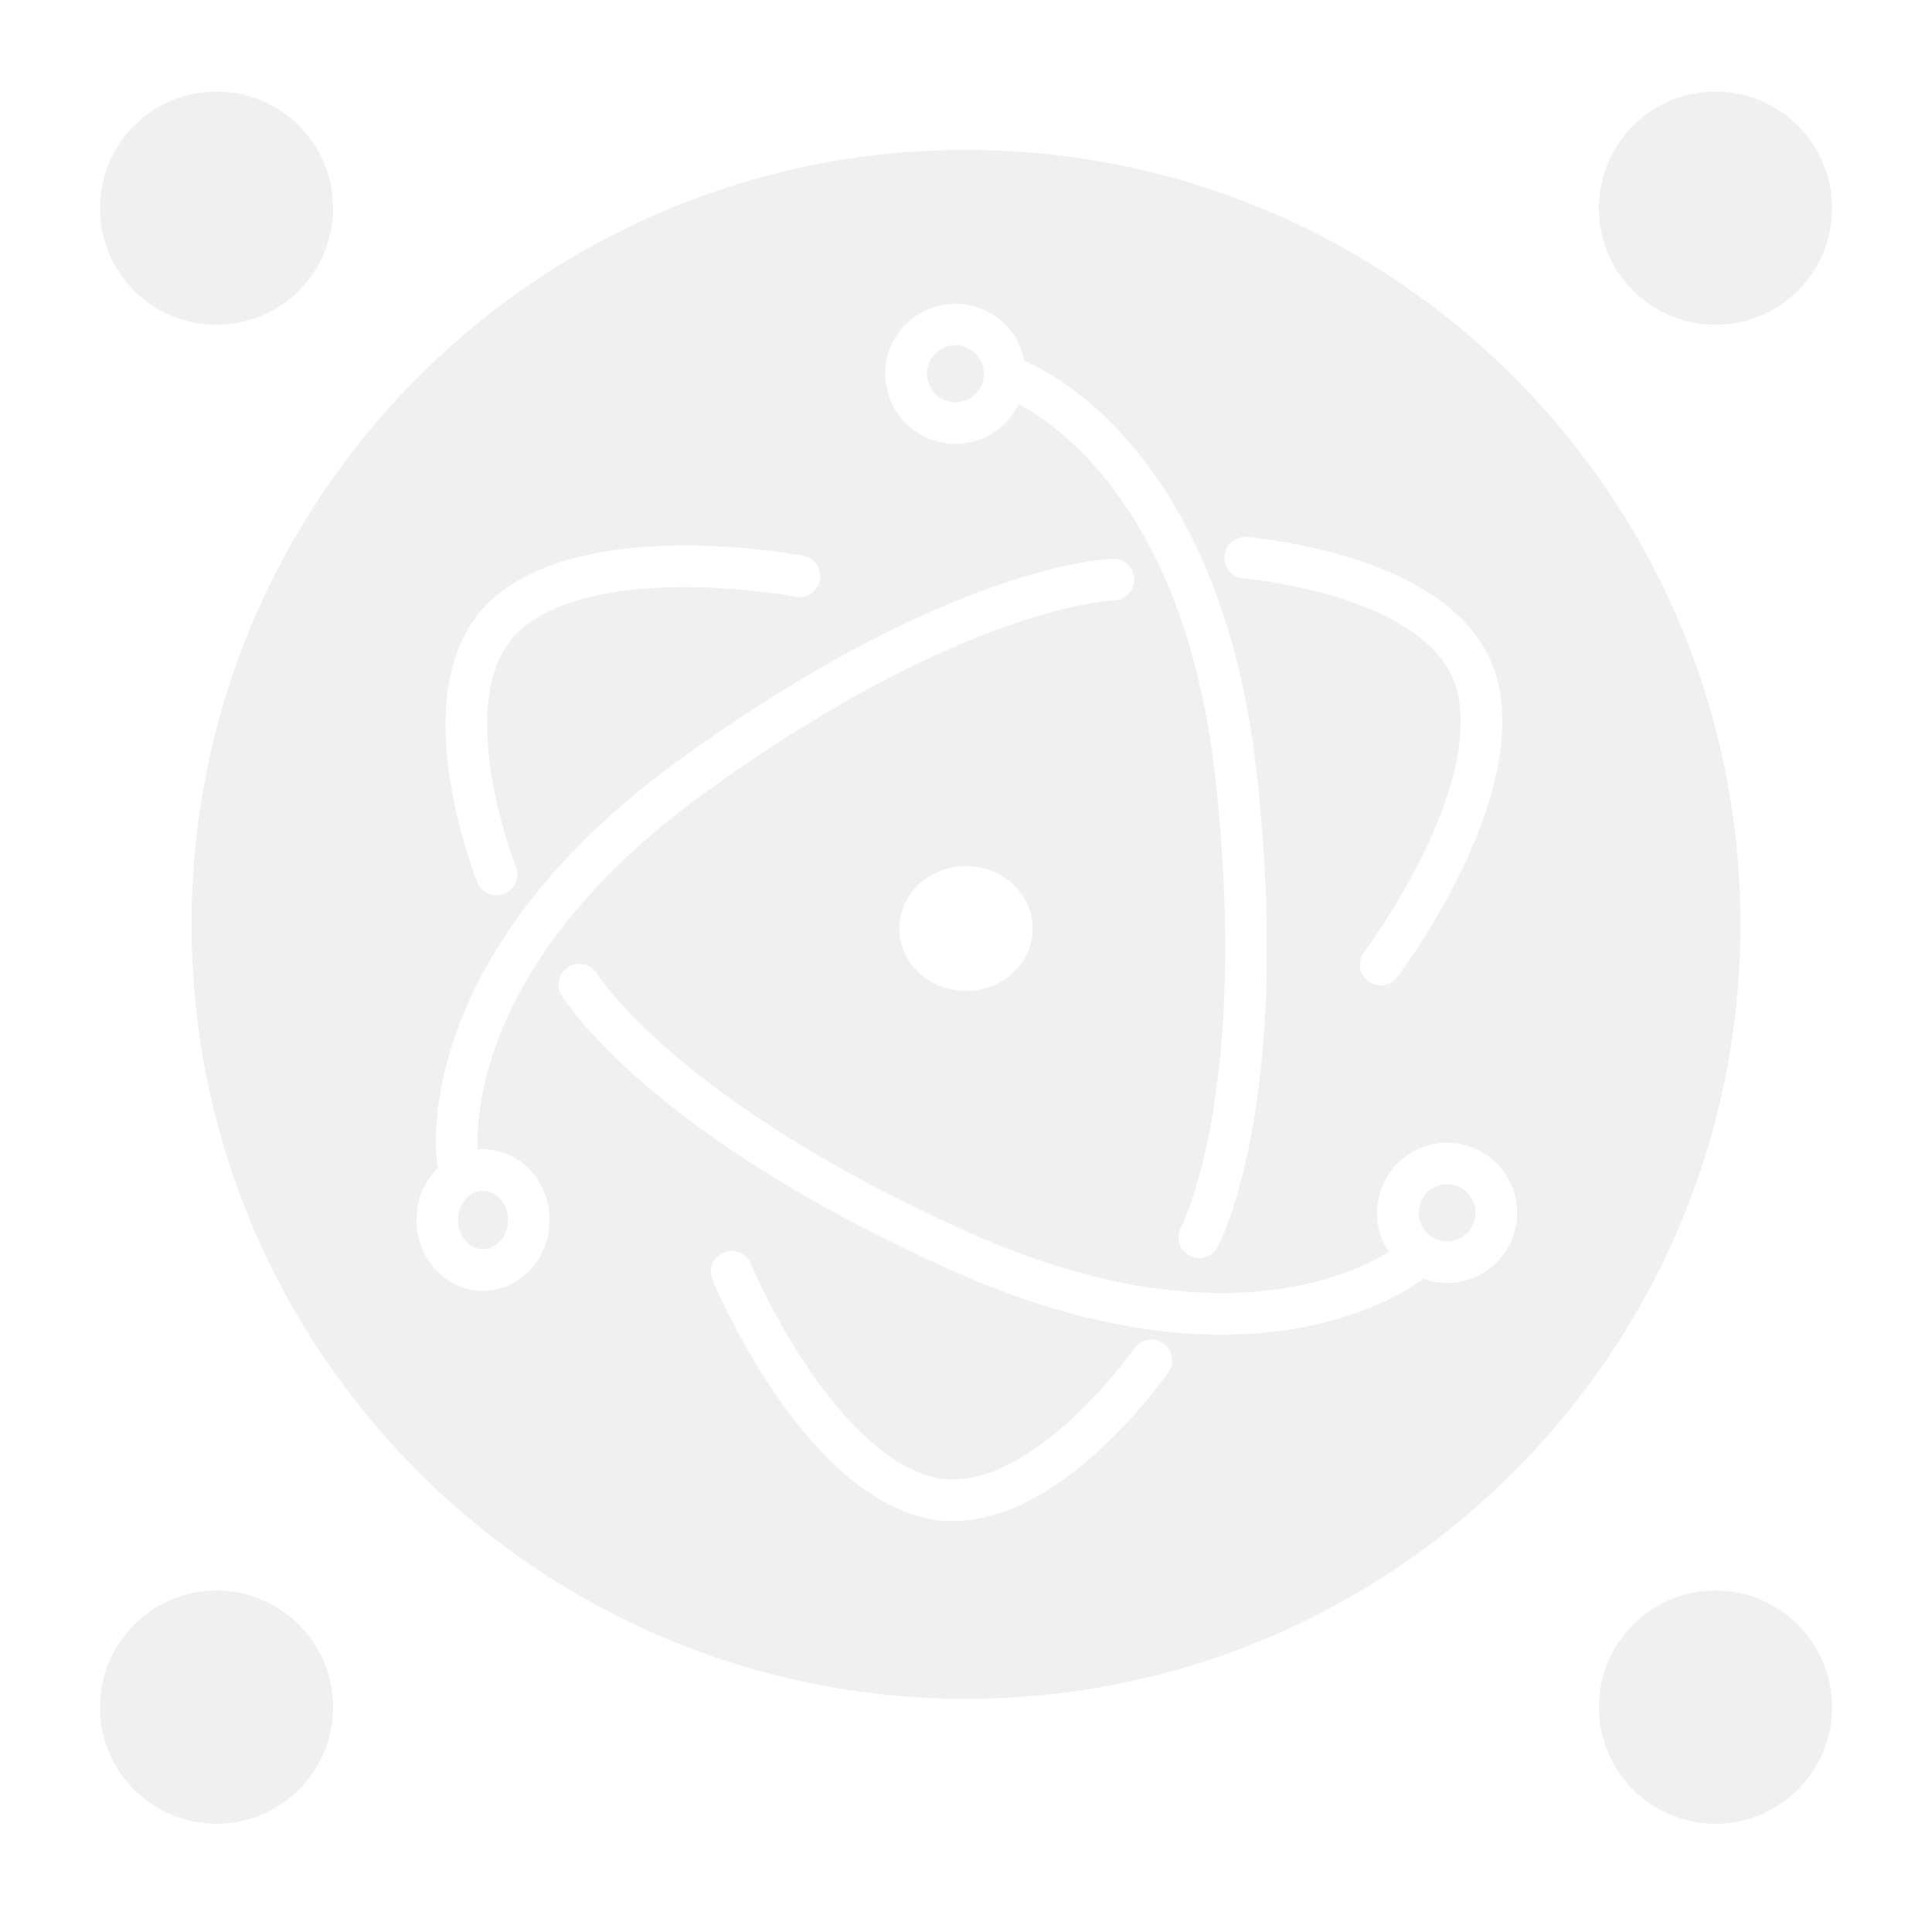
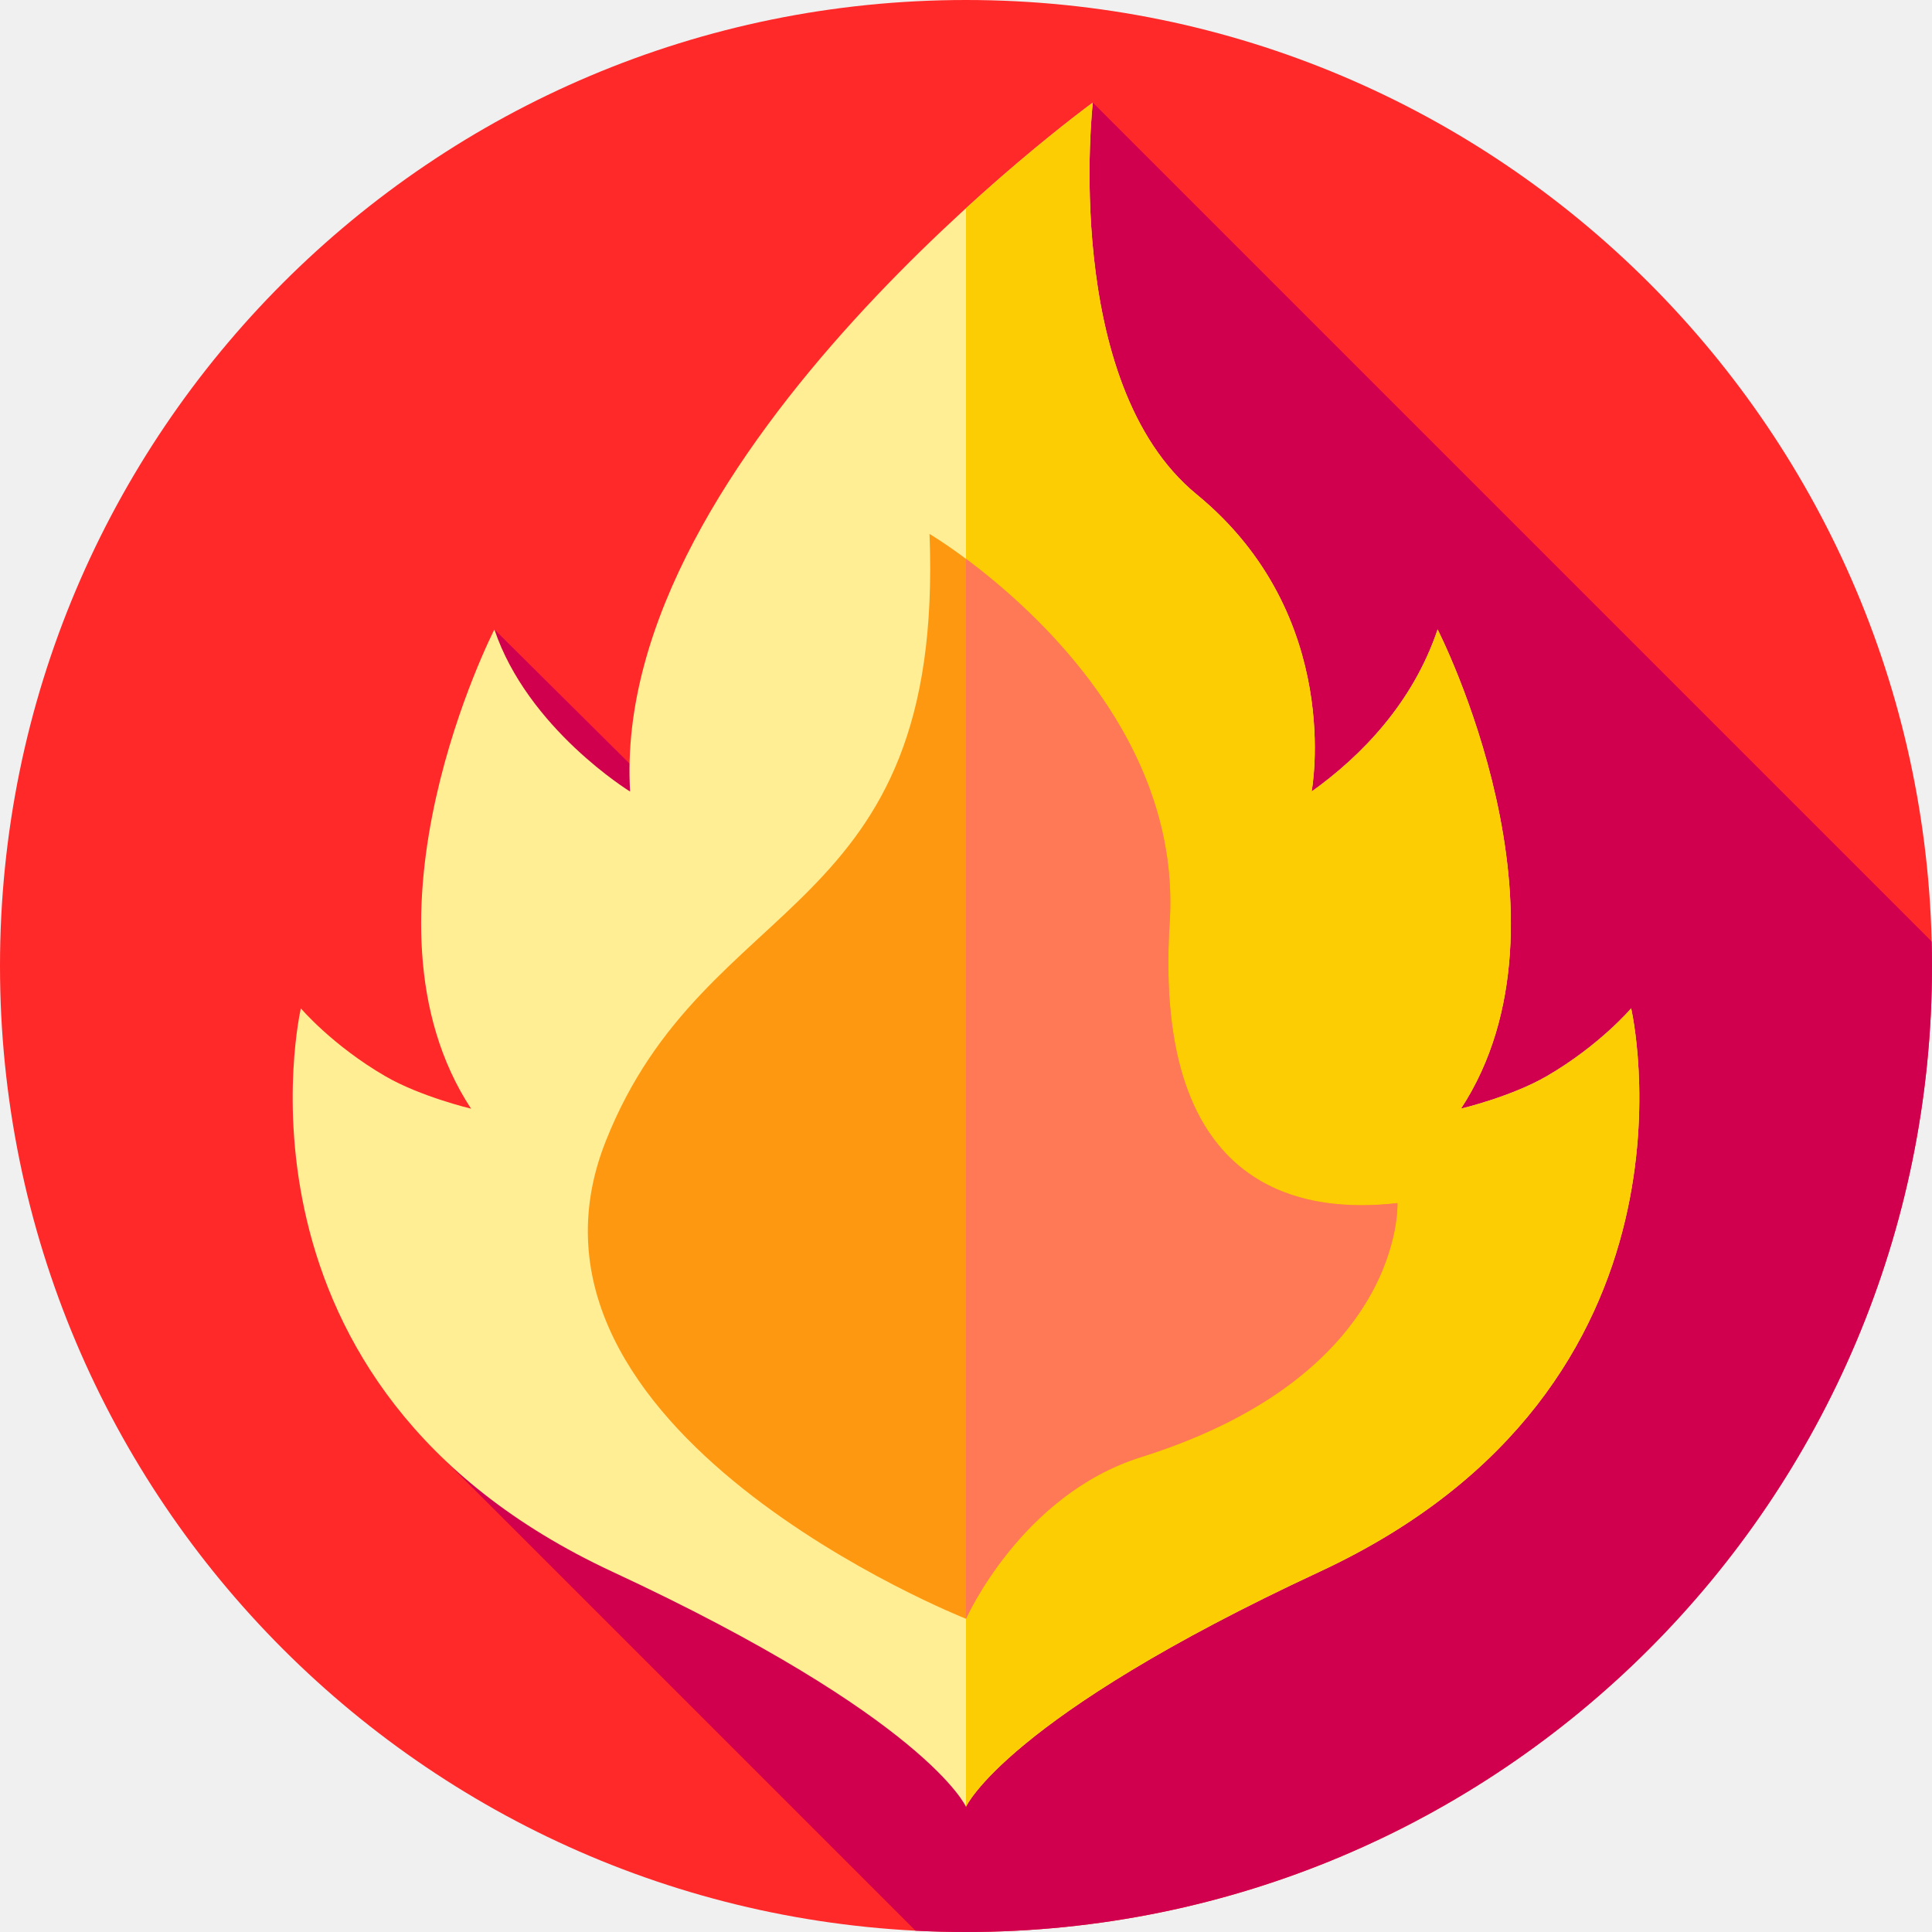
- <svg xmlns="http://www.w3.org/2000/svg" width="232" height="232" viewBox="0 0 232 232" fill="none">
-   <g filter="url(#filter0_b)">
-     <path d="M231.5 1V0.5H231H1H0.5V1V231V231.5H1H231H231.5V231V1ZM40.5 25C40.5 33.008 34.008 39.5 26 39.5C17.992 39.5 11.5 33.008 11.5 25C11.5 16.992 17.992 10.5 26 10.5C34.008 10.5 40.5 16.992 40.5 25ZM220.5 25C220.5 33.008 214.008 39.5 206 39.5C197.992 39.5 191.5 33.008 191.5 25C191.5 16.992 197.992 10.5 206 10.5C214.008 10.5 220.5 16.992 220.5 25ZM40.5 205C40.5 213.008 34.008 219.5 26 219.5C17.992 219.5 11.5 213.008 11.5 205C11.5 196.992 17.992 190.5 26 190.5C34.008 190.5 40.5 196.992 40.5 205ZM220.5 205C220.5 213.008 214.008 219.5 206 219.5C197.992 219.5 191.5 213.008 191.5 205C191.5 196.992 197.992 190.5 206 190.5C214.008 190.5 220.5 196.992 220.5 205ZM209.5 111C209.5 162.639 167.639 204.5 116 204.5C64.361 204.5 22.5 162.639 22.5 111C22.5 59.361 64.361 17.5 116 17.5C167.639 17.5 209.5 59.361 209.5 111Z" fill="white" stroke="white" />
-     <path d="M63.5 146.5C63.5 149.959 60.897 152.5 58 152.5C55.103 152.5 52.5 149.959 52.5 146.5C52.5 143.041 55.103 140.5 58 140.5C60.897 140.5 63.5 143.041 63.5 146.5Z" stroke="white" stroke-width="5" />
-     <path d="M54.986 139.466C54.986 139.466 51.197 116.315 83.187 93.165C115.178 70.014 133.698 69.593 133.698 69.593" stroke="white" stroke-width="5" stroke-linecap="round" />
-     <path d="M178.902 142.686C177.27 139.853 173.652 138.88 170.819 140.512C167.987 142.144 167.014 145.762 168.646 148.595C170.277 151.427 173.896 152.4 176.728 150.768C179.561 149.137 180.534 145.518 178.902 142.686Z" stroke="white" stroke-width="5" />
-     <path d="M169.409 151.555C169.409 151.555 151.24 166.394 115.211 150.232C79.182 134.07 69.572 118.232 69.572 118.232" stroke="white" stroke-width="5" stroke-linecap="round" />
-     <path d="M109.577 41.971C107.966 44.814 108.964 48.426 111.808 50.038C114.651 51.65 118.263 50.651 119.875 47.807C121.487 44.964 120.488 41.352 117.645 39.74C114.801 38.129 111.189 39.127 109.577 41.971Z" stroke="white" stroke-width="5" />
-     <path d="M122.038 45.647C122.038 45.647 144.047 53.767 148.412 93.013C152.778 132.259 144.012 148.579 144.012 148.579" stroke="white" stroke-width="5" stroke-linecap="round" />
-     <path d="M59.633 105C59.633 105 50.437 82.104 61.305 73.362C72.174 64.619 96 69.199 96 69.199" stroke="white" stroke-width="5" stroke-linecap="round" />
-     <path d="M149.532 66.978C149.532 66.978 174.391 68.913 177.477 82.638C180.564 96.363 165.799 115.833 165.799 115.833" stroke="white" stroke-width="5" stroke-linecap="round" />
-     <path d="M138.248 163.363C138.248 163.363 124.023 183.841 110.618 179.573C97.213 175.305 87.866 152.728 87.866 152.728" stroke="white" stroke-width="5" stroke-linecap="round" />
-     <path d="M116 119C120.418 119 124 115.642 124 111.5C124 107.358 120.418 104 116 104C111.582 104 108 107.358 108 111.5C108 115.642 111.582 119 116 119Z" fill="white" />
+ <svg xmlns="http://www.w3.org/2000/svg" id="Layer_1" enable-background="new 0 0 512 512" height="512" viewBox="0 0 512 512" width="512">
+   <g id="XMLID_645_">
+     <g id="XMLID_137_">
+       <g>
+         <g id="XMLID_1062_">
+           <g id="XMLID_1064_">
+             <g id="XMLID_1065_">
+               <g id="XMLID_1069_">
+                 <g id="XMLID_1085_">
+                   <g id="XMLID_1092_">
+                     <g id="XMLID_1100_">
+                       <g id="XMLID_1101_">
+                         <g id="XMLID_1107_">
+                           <g id="XMLID_1114_">
+                             <g id="XMLID_1115_">
+                               <g id="XMLID_1119_">
+                                 <g id="XMLID_1120_">
+                                   <circle id="XMLID_1121_" cx="256" cy="256" fill="#ff2929" r="256" />
+                                 </g>
+                               </g>
+                             </g>
+                           </g>
+                         </g>
+                       </g>
+                     </g>
+                   </g>
+                 </g>
+               </g>
+             </g>
+           </g>
+         </g>
+       </g>
+     </g>
+     <path id="XMLID_837_" d="m512 256c0-2.17-.028-4.333-.082-6.49l-222.315-222.315s-92.947 115.586-94.886 202.839l-63.696-63.221s-23.354 105.187 17.646 128.854l-30.463 91.565 124.422 124.422c4.429.228 8.888.346 13.374.346 141.385 0 256-114.615 256-256z" fill="#d0004f" />
+     <g id="XMLID_366_">
+       <path id="XMLID_372_" d="m432.269 267.23s-8.346 9.831-22.402 17.989c-9.314 5.406-22.697 8.592-22.697 8.592 33.014-50.477-6.19-126.999-6.19-126.999-6.537 19.451-20.178 33.525-33.391 42.959 0 0 8.828-46.539-30.474-78.759-35.964-29.483-27.511-103.819-27.511-103.819s-127.927 92.9-122.622 182.577c0 0-27.118-16.647-35.961-42.959 0 0-39.204 76.521-6.19 126.999 0 0-13.382-3.186-22.697-8.592-14.056-8.158-22.402-17.989-22.402-17.989s-23.255 100.089 82.534 149.284c83.235 38.708 93.734 62.292 93.734 62.292s10.499-23.584 93.735-62.291c105.789-49.195 82.534-149.284 82.534-149.284z" fill="#ffee93" />
+       <path id="XMLID_371_" d="m349.73 416.51c-83.23 38.71-93.73 62.3-93.73 62.3v-423.63c19.06-17.44 33.6-27.99 33.6-27.99s-8.45 74.34 27.51 103.82c39.31 32.22 30.48 78.76 30.48 78.76 13.21-9.43 26.85-23.51 33.39-42.96 0 0 39.2 76.52 6.19 127 0 0 13.38-3.18 22.7-8.59 14.05-8.16 22.4-17.99 22.4-17.99s23.25 100.09-82.54 149.28z" fill="#fdcd04" />
+       <path id="XMLID_368_" d="m256 429s-125.828-49.822-95.5-126.5c26.5-67 89.833-58 85.833-161 0 0 67.648 40 63.648 103-4.629 72.91 37.019 77 60.352 74.333 0 0 2 45.333-68 67.333-31.787 9.991-46.333 42.834-46.333 42.834z" fill="#ff9811" />
+       <path id="XMLID_367_" d="m302.33 386.17c-31.78 9.99-46.33 42.83-46.33 42.83v-280.89c18.54 13.79 57.03 48.43 53.98 96.39-4.63 72.91 37.02 77 60.35 74.33 0 0 2 45.34-68 67.34z" fill="#ff7956" />
+     </g>
  </g>
-   <defs>
-     <filter id="filter0_b" x="-4" y="-4" width="240" height="240" filterUnits="userSpaceOnUse" color-interpolation-filters="sRGB">
-       <feFlood flood-opacity="0" result="BackgroundImageFix" />
-       <feGaussianBlur in="BackgroundImage" stdDeviation="2" />
-       <feComposite in2="SourceAlpha" operator="in" result="effect1_backgroundBlur" />
-       <feBlend mode="normal" in="SourceGraphic" in2="effect1_backgroundBlur" result="shape" />
-     </filter>
-   </defs>
</svg>
